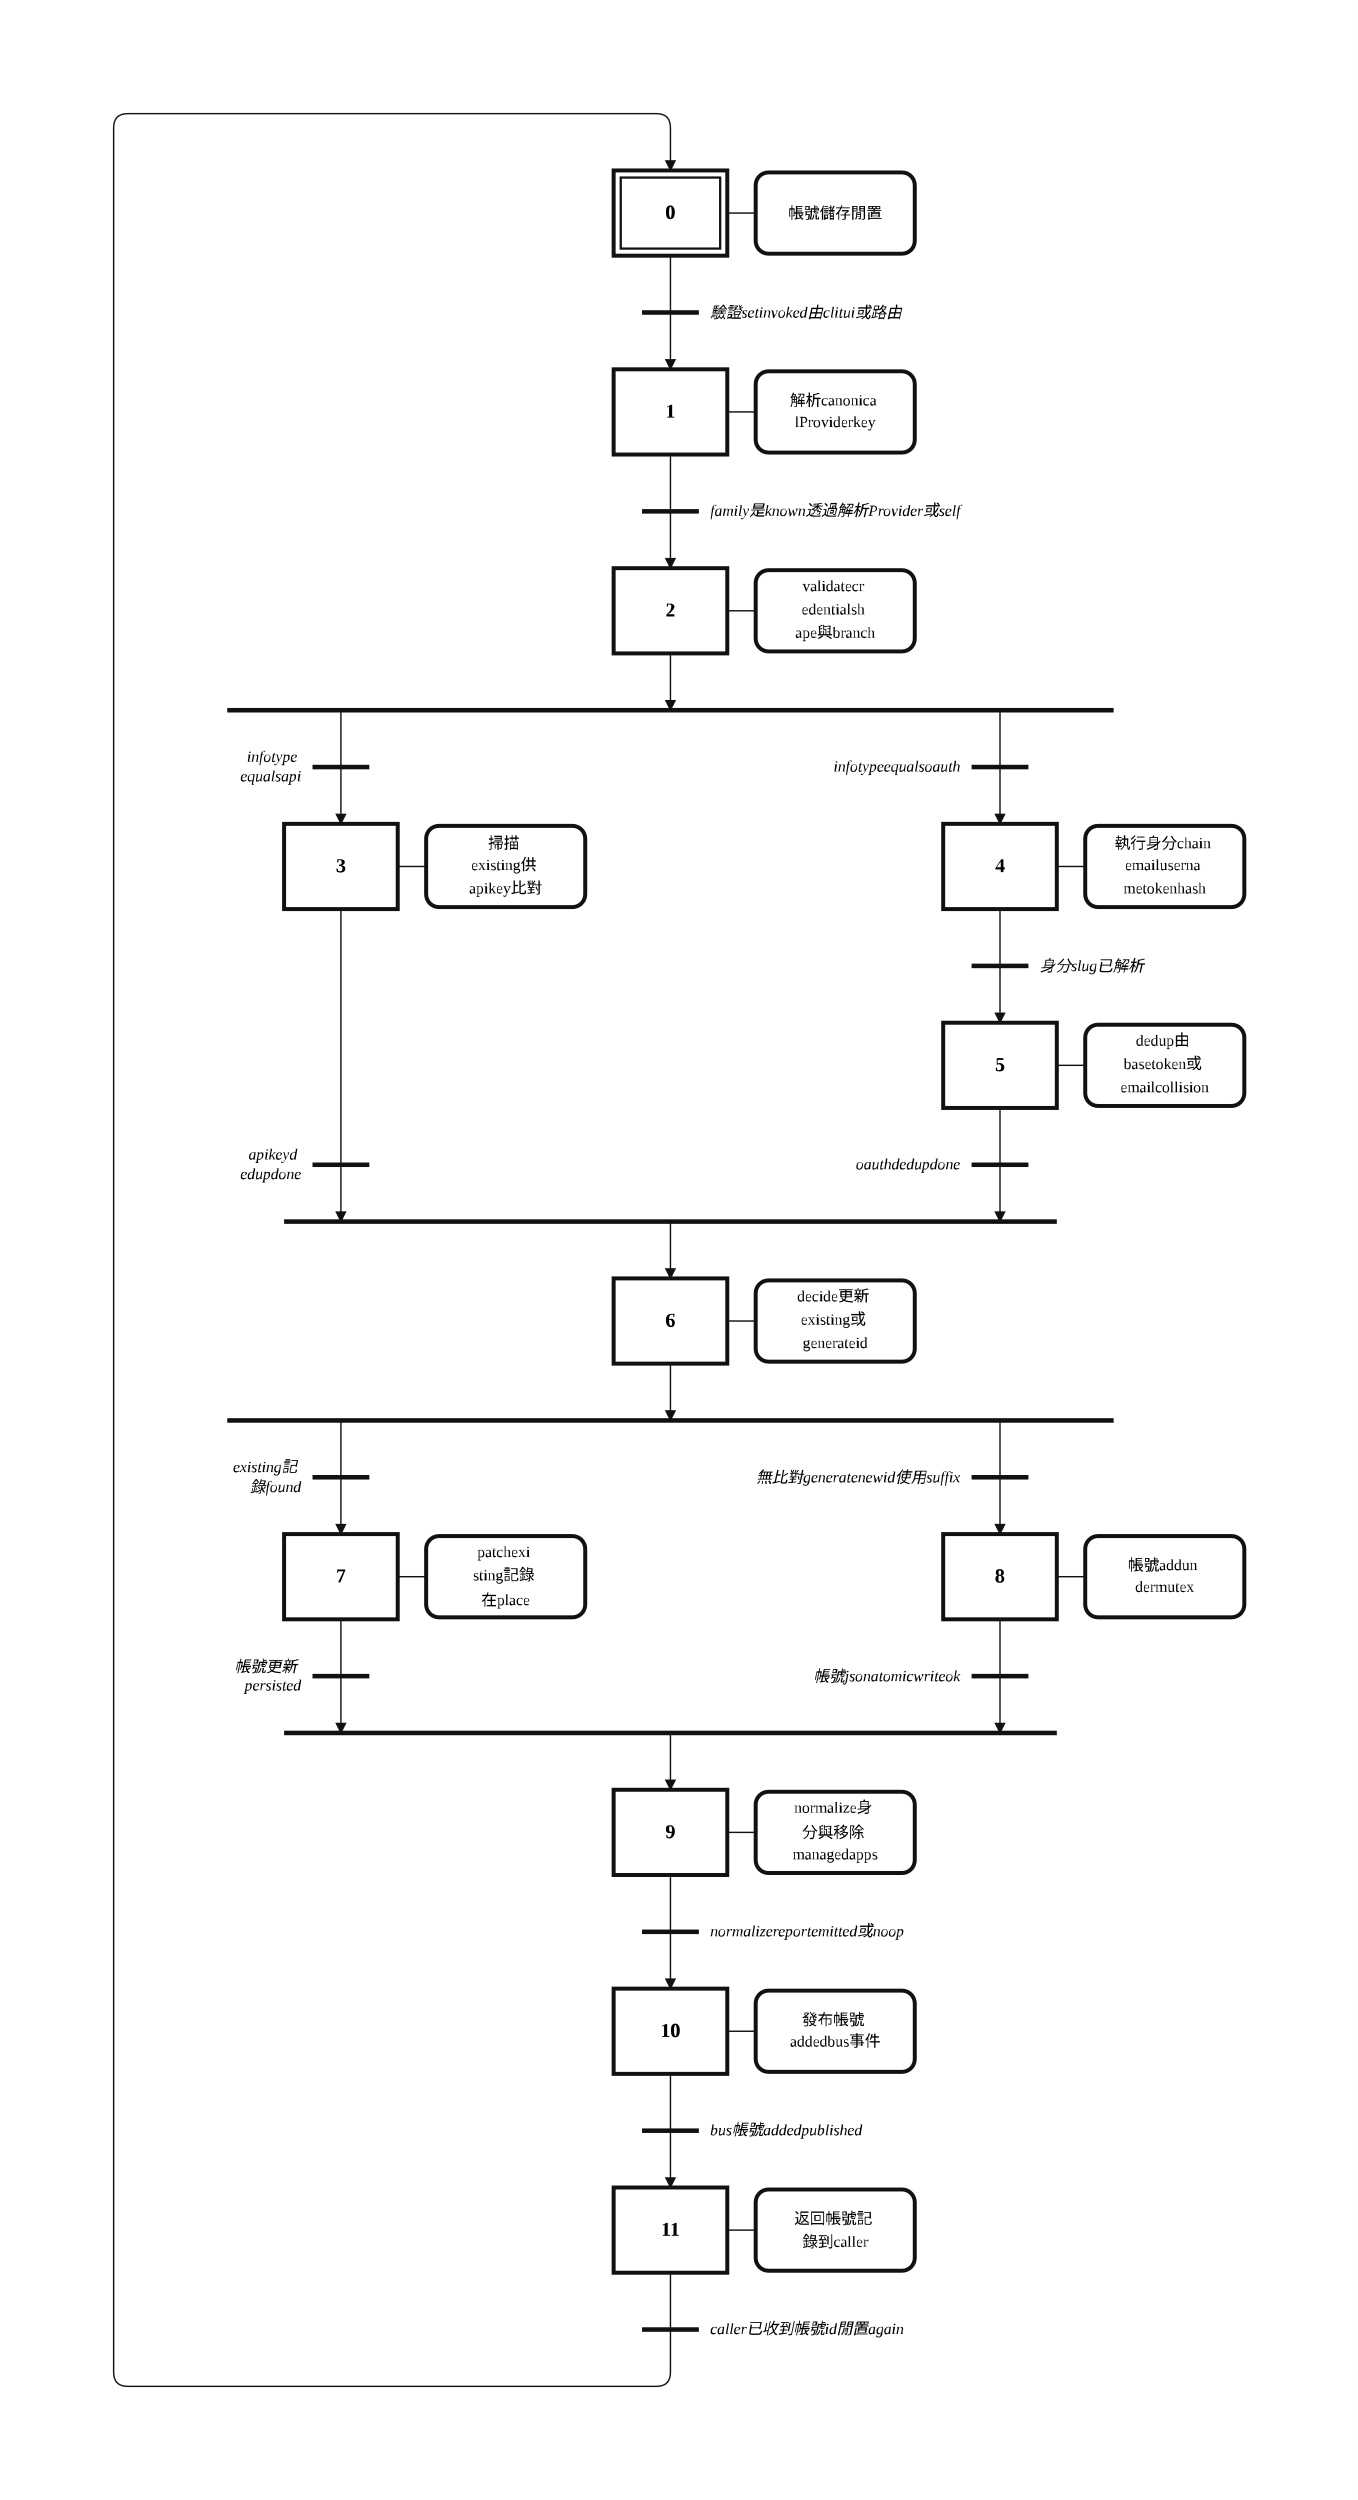
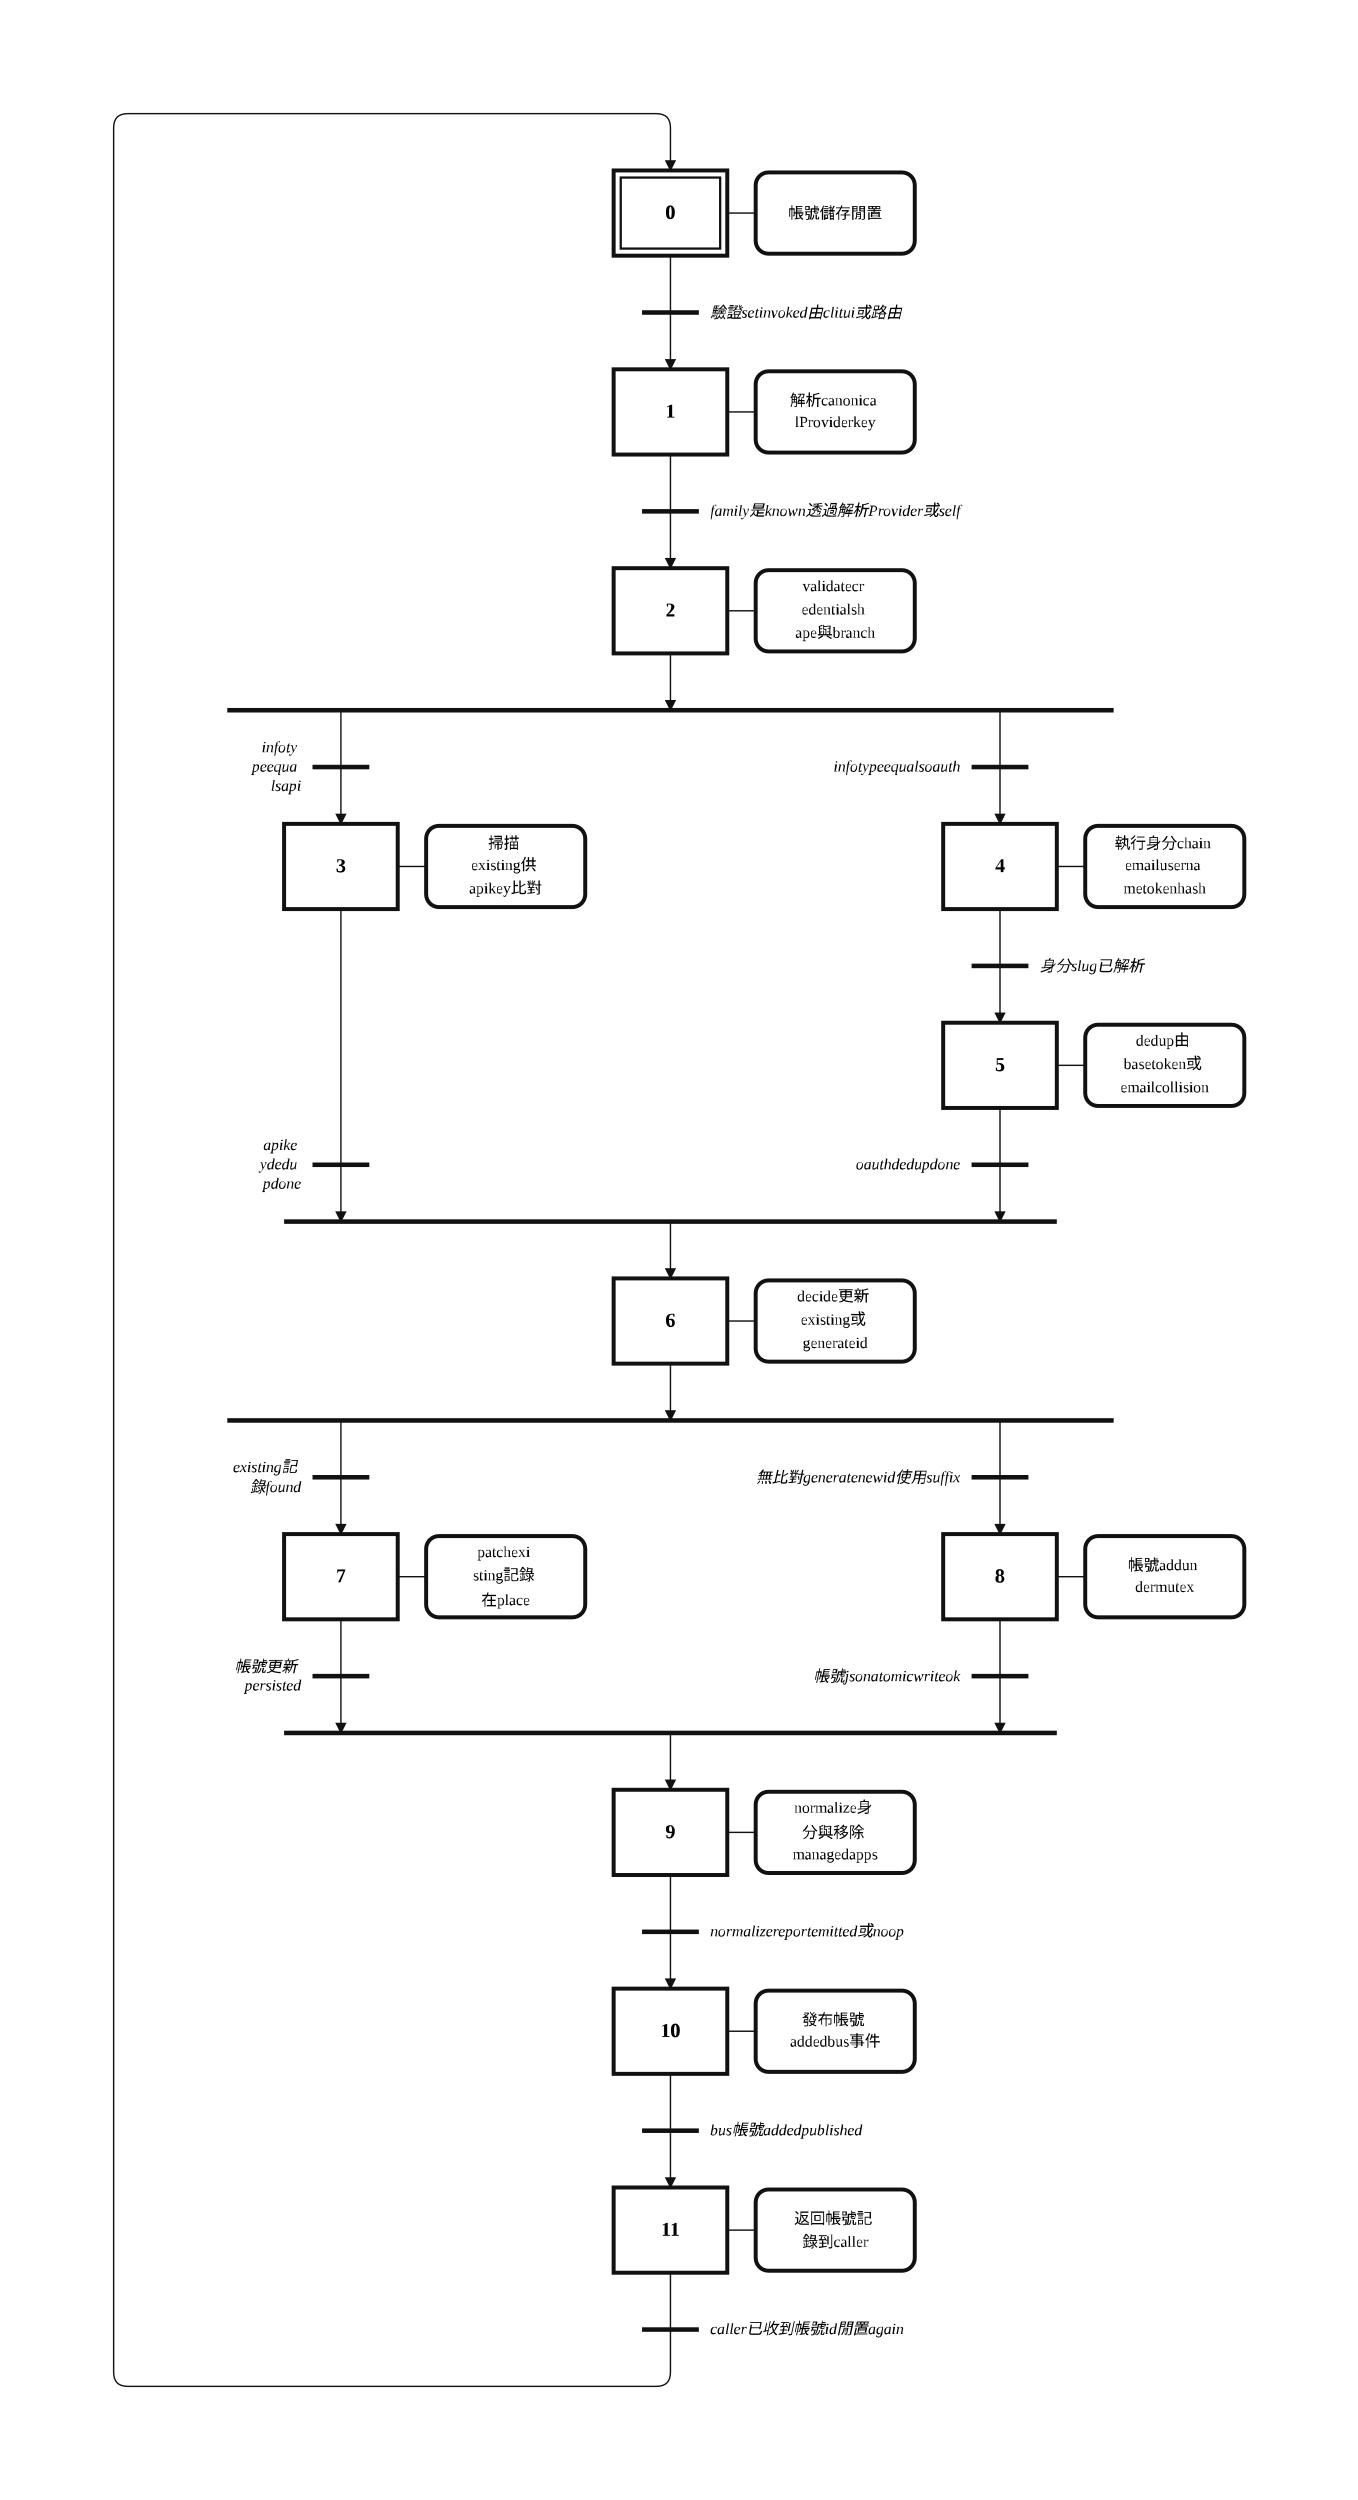
<svg xmlns="http://www.w3.org/2000/svg" width="956" height="1760" viewBox="-2.00 -2.00 47.80 88.00" role="img">
  <style>
.step{fill:#fff;stroke:#111;stroke-width:.14}.step-inner{fill:none;stroke:#111;stroke-width:.08}
.action{fill:#fff;stroke:#111;stroke-width:.14}.gate{stroke:#111;stroke-width:.16}
.edge{fill:none;stroke:#111;stroke-width:.05;stroke-linecap:round;stroke-linejoin:round}.edge-arrow{marker-end:url(#arrow)}
.flyover-mask{stroke:#fff;stroke-width:.12;stroke-linecap:round}
.flyover{fill:none;stroke:#111;stroke-width:.05;stroke-linecap:round}
.junction{fill:#111;stroke:#111;stroke-width:0}.branch-junction{fill:#fff;stroke:#111;stroke-width:.08}
.assoc{stroke:#111;stroke-width:.05}.label{font:bold .7px 'Times New Roman', 'BiauKai', 'DFKai-SB', serif;text-anchor:middle;dominant-baseline:middle}
.action-label{font:.55px 'Times New Roman', 'BiauKai', 'DFKai-SB', serif;text-anchor:middle;dominant-baseline:middle}.gate-label{font:italic .55px 'Times New Roman', 'BiauKai', 'DFKai-SB', serif;text-anchor:start;dominant-baseline:middle}.gate-label-left{font:italic .55px 'Times New Roman', 'BiauKai', 'DFKai-SB', serif;text-anchor:end;dominant-baseline:middle}
</style>
  <defs>
    <marker id="arrow" markerWidth="0.4" markerHeight="0.4" refX="0.36" refY="0.2" orient="auto" markerUnits="userSpaceOnUse">
      <path d="M 0 0 L 0.4 0.2 L 0 0.4 z" fill="#111" />
    </marker>
  </defs>
  <rect x="-2.00" y="-2.00" width="47.80" height="88.00" fill="white" />
  <path class="edge" d="M 21.60 7.00 L 21.60 9.00" />
  <path class="edge edge-arrow" d="M 21.60 9.00 L 21.60 11.00" />
  <path class="edge" d="M 21.60 14.00 L 21.60 16.00" />
  <path class="edge edge-arrow" d="M 21.60 16.00 L 21.60 18.00" />
  <path class="edge edge-arrow" d="M 21.60 21.00 L 21.60 23.00" />
  <path class="edge edge-arrow" d="M 10.00 23.00 L 10.00 24.50 Q 10.00 25.00 10.00 25.50 L 10.00 27.00" />
  <path class="edge edge-arrow" d="M 33.20 23.00 L 33.20 24.50 Q 33.20 25.00 33.20 25.50 L 33.20 27.00" />
  <path class="edge edge-arrow" d="M 10.00 30.00 L 10.00 41.00" />
  <path class="edge edge-arrow" d="M 21.60 41.00 L 21.60 43.00" />
  <path class="edge" d="M 33.20 30.00 L 33.20 32.00" />
  <path class="edge edge-arrow" d="M 33.20 32.00 L 33.20 34.00" />
  <path class="edge edge-arrow" d="M 33.20 37.00 L 33.20 41.00" />
  <path class="edge edge-arrow" d="M 21.60 46.00 L 21.60 48.00" />
  <path class="edge edge-arrow" d="M 10.00 48.00 L 10.00 49.50 Q 10.00 50.00 10.00 50.50 L 10.00 52.00" />
  <path class="edge edge-arrow" d="M 33.20 48.00 L 33.20 49.50 Q 33.20 50.00 33.20 50.50 L 33.20 52.00" />
  <path class="edge edge-arrow" d="M 10.00 55.00 L 10.00 59.00" />
  <path class="edge edge-arrow" d="M 21.60 59.00 L 21.60 61.00" />
  <path class="edge edge-arrow" d="M 33.20 55.00 L 33.20 59.00" />
  <path class="edge" d="M 21.60 64.00 L 21.60 66.00" />
  <path class="edge edge-arrow" d="M 21.60 66.00 L 21.60 68.00" />
  <path class="edge" d="M 21.60 71.00 L 21.60 73.00" />
  <path class="edge edge-arrow" d="M 21.60 73.00 L 21.60 75.00" />
  <path class="edge" d="M 21.60 78.00 L 21.60 80.00" />
  <path class="edge edge-arrow" d="M 21.60 80.00 L 21.60 81.50 Q 21.60 82.00 21.10 82.00 L 2.50 82.00 Q 2.00 82.00 2.00 81.50 L 2.00 2.50 Q 2.00 2.00 2.50 2.00 L 21.10 2.00 Q 21.60 2.00 21.60 2.50 L 21.60 4.00" />
  <rect class="step" x="19.60" y="4.00" width="4.00" height="3.00" />
  <rect class="step-inner" x="19.85" y="4.25" width="3.50" height="2.50" />
  <text class="label" x="21.60" y="5.50">0</text>
  <rect class="step" x="19.60" y="11.00" width="4.00" height="3.00" />
  <text class="label" x="21.60" y="12.50">1</text>
  <rect class="step" x="19.60" y="18.00" width="4.00" height="3.00" />
  <text class="label" x="21.60" y="19.50">2</text>
  <rect class="step" x="8.00" y="27.00" width="4.00" height="3.00" />
  <text class="label" x="10.00" y="28.50">3</text>
  <rect class="step" x="31.20" y="27.00" width="4.00" height="3.00" />
  <text class="label" x="33.20" y="28.50">4</text>
  <rect class="step" x="31.20" y="34.00" width="4.00" height="3.00" />
  <text class="label" x="33.20" y="35.50">5</text>
  <rect class="step" x="19.60" y="43.00" width="4.00" height="3.00" />
  <text class="label" x="21.60" y="44.50">6</text>
  <rect class="step" x="8.00" y="52.00" width="4.00" height="3.00" />
  <text class="label" x="10.00" y="53.50">7</text>
  <rect class="step" x="31.20" y="52.00" width="4.00" height="3.00" />
  <text class="label" x="33.20" y="53.50">8</text>
  <rect class="step" x="19.60" y="61.00" width="4.00" height="3.00" />
  <text class="label" x="21.60" y="62.50">9</text>
  <rect class="step" x="19.60" y="68.00" width="4.00" height="3.00" />
  <text class="label" x="21.60" y="69.50">10</text>
  <rect class="step" x="19.60" y="75.00" width="4.00" height="3.00" />
  <text class="label" x="21.60" y="76.50">11</text>
  <line class="assoc" x1="23.60" y1="5.50" x2="24.60" y2="5.50" />
  <rect class="action" x="24.60" y="4.07" width="5.60" height="2.86" rx="0.45" ry="0.45" />
  <text class="action-label" x="27.40" y="5.50">
    <tspan x="27.40" dy="0">帳號儲存閒置</tspan>
  </text>
  <line class="assoc" x1="23.60" y1="12.50" x2="24.60" y2="12.50" />
  <rect class="action" x="24.60" y="11.07" width="5.60" height="2.86" rx="0.45" ry="0.45" />
  <text class="action-label" x="27.40" y="12.09">
    <tspan x="27.40" dy="0">解析canonica</tspan>
    <tspan x="27.40" dy="0.82">lProviderkey</tspan>
  </text>
  <line class="assoc" x1="23.60" y1="19.50" x2="24.60" y2="19.50" />
  <rect class="action" x="24.60" y="18.07" width="5.60" height="2.86" rx="0.45" ry="0.45" />
  <text class="action-label" x="27.40" y="18.68">
    <tspan x="27.40" dy="0">validatecr</tspan>
    <tspan x="27.40" dy="0.82">edentialsh</tspan>
    <tspan x="27.40" dy="0.82">ape與branch</tspan>
  </text>
  <line class="assoc" x1="12.00" y1="28.50" x2="13.00" y2="28.50" />
  <rect class="action" x="13.00" y="27.07" width="5.60" height="2.86" rx="0.45" ry="0.45" />
  <text class="action-label" x="15.80" y="27.68">
    <tspan x="15.80" dy="0">掃描</tspan>
    <tspan x="15.80" dy="0.82">existing供</tspan>
    <tspan x="15.80" dy="0.82">apikey比對</tspan>
  </text>
  <line class="assoc" x1="35.20" y1="28.50" x2="36.20" y2="28.50" />
  <rect class="action" x="36.20" y="27.07" width="5.60" height="2.86" rx="0.45" ry="0.45" />
  <text class="action-label" x="39.00" y="27.68">
    <tspan x="39.00" dy="0">執行身分chain</tspan>
    <tspan x="39.00" dy="0.82">emailuserna</tspan>
    <tspan x="39.00" dy="0.82">metokenhash</tspan>
  </text>
  <line class="assoc" x1="35.20" y1="35.50" x2="36.20" y2="35.50" />
  <rect class="action" x="36.20" y="34.07" width="5.60" height="2.86" rx="0.45" ry="0.45" />
  <text class="action-label" x="39.00" y="34.68">
    <tspan x="39.00" dy="0">dedup由</tspan>
    <tspan x="39.00" dy="0.82">basetoken或</tspan>
    <tspan x="39.00" dy="0.82">emailcollision</tspan>
  </text>
  <line class="assoc" x1="23.60" y1="44.50" x2="24.60" y2="44.50" />
  <rect class="action" x="24.60" y="43.07" width="5.60" height="2.86" rx="0.45" ry="0.45" />
  <text class="action-label" x="27.40" y="43.68">
    <tspan x="27.40" dy="0">decide更新</tspan>
    <tspan x="27.40" dy="0.82">existing或</tspan>
    <tspan x="27.40" dy="0.82">generateid</tspan>
  </text>
  <line class="assoc" x1="12.00" y1="53.50" x2="13.00" y2="53.50" />
  <rect class="action" x="13.00" y="52.07" width="5.60" height="2.86" rx="0.45" ry="0.45" />
  <text class="action-label" x="15.80" y="52.68">
    <tspan x="15.80" dy="0">patchexi</tspan>
    <tspan x="15.80" dy="0.82">sting記錄</tspan>
    <tspan x="15.80" dy="0.82">在place</tspan>
  </text>
  <line class="assoc" x1="35.20" y1="53.50" x2="36.20" y2="53.50" />
  <rect class="action" x="36.20" y="52.07" width="5.60" height="2.86" rx="0.45" ry="0.45" />
  <text class="action-label" x="39.00" y="53.09">
    <tspan x="39.00" dy="0">帳號addun</tspan>
    <tspan x="39.00" dy="0.82">dermutex</tspan>
  </text>
  <line class="assoc" x1="23.60" y1="62.50" x2="24.60" y2="62.50" />
  <rect class="action" x="24.60" y="61.07" width="5.60" height="2.86" rx="0.45" ry="0.45" />
  <text class="action-label" x="27.40" y="61.68">
    <tspan x="27.40" dy="0">normalize身</tspan>
    <tspan x="27.40" dy="0.82">分與移除</tspan>
    <tspan x="27.40" dy="0.82">managedapps</tspan>
  </text>
  <line class="assoc" x1="23.60" y1="69.50" x2="24.60" y2="69.50" />
  <rect class="action" x="24.60" y="68.07" width="5.60" height="2.86" rx="0.45" ry="0.45" />
  <text class="action-label" x="27.40" y="69.09">
    <tspan x="27.40" dy="0">發布帳號</tspan>
    <tspan x="27.40" dy="0.82">addedbus事件</tspan>
  </text>
  <line class="assoc" x1="23.60" y1="76.50" x2="24.60" y2="76.50" />
  <rect class="action" x="24.60" y="75.07" width="5.60" height="2.86" rx="0.45" ry="0.45" />
  <text class="action-label" x="27.40" y="76.09">
    <tspan x="27.40" dy="0">返回帳號記</tspan>
    <tspan x="27.40" dy="0.82">錄到caller</tspan>
  </text>
  <line class="gate" x1="20.60" y1="9.00" x2="22.60" y2="9.00" />
  <text class="gate-label" x="23.00" y="9.00">
    <tspan x="23.00" dy="0">驗證setinvoked由clitui或路由</tspan>
  </text>
  <line class="gate" x1="20.60" y1="16.00" x2="22.60" y2="16.00" />
  <text class="gate-label" x="23.00" y="16.00">
    <tspan x="23.00" dy="0">family是known透過解析Provider或self</tspan>
  </text>
  <line class="gate" x1="6.00" y1="23.00" x2="37.20" y2="23.00" />
  <line class="gate" x1="8.00" y1="41.00" x2="35.20" y2="41.00" />
  <line class="gate" x1="32.20" y1="32.00" x2="34.20" y2="32.00" />
  <text class="gate-label" x="34.60" y="32.00">
    <tspan x="34.60" dy="0">身分slug已解析</tspan>
  </text>
  <line class="gate" x1="6.00" y1="48.00" x2="37.20" y2="48.00" />
  <line class="gate" x1="8.00" y1="59.00" x2="35.20" y2="59.00" />
  <line class="gate" x1="20.60" y1="66.00" x2="22.60" y2="66.00" />
  <text class="gate-label" x="23.00" y="66.00">
    <tspan x="23.00" dy="0">normalizereportemitted或noop</tspan>
  </text>
  <line class="gate" x1="20.60" y1="73.00" x2="22.60" y2="73.00" />
  <text class="gate-label" x="23.00" y="73.00">
    <tspan x="23.00" dy="0">bus帳號addedpublished</tspan>
  </text>
  <line class="gate" x1="20.60" y1="80.00" x2="22.60" y2="80.00" />
  <text class="gate-label" x="23.00" y="80.00">
    <tspan x="23.00" dy="0">caller已收到帳號id閒置again</tspan>
  </text>
  <line class="gate" x1="9.00" y1="25.00" x2="11.00" y2="25.00" />
-   <text class="gate-label-left" x="8.60" y="24.66">
-     <tspan x="8.60" dy="0">infotype</tspan>
-     <tspan x="8.60" dy="0.68">equalsapi</tspan>
+   <text class="gate-label-left" x="8.60" y="24.32">
+     <tspan x="8.60" dy="0">infoty</tspan>
+     <tspan x="8.60" dy="0.68">peequa</tspan>
+     <tspan x="8.60" dy="0.68">lsapi</tspan>
  </text>
  <line class="gate" x1="32.20" y1="25.00" x2="34.20" y2="25.00" />
  <text class="gate-label-left" x="31.80" y="25.00">
    <tspan x="31.80" dy="0">infotypeequalsoauth</tspan>
  </text>
  <line class="gate" x1="9.00" y1="39.00" x2="11.00" y2="39.00" />
-   <text class="gate-label-left" x="8.60" y="38.66">
-     <tspan x="8.60" dy="0">apikeyd</tspan>
-     <tspan x="8.60" dy="0.68">edupdone</tspan>
+   <text class="gate-label-left" x="8.60" y="38.32">
+     <tspan x="8.60" dy="0">apike</tspan>
+     <tspan x="8.60" dy="0.68">ydedu</tspan>
+     <tspan x="8.60" dy="0.68">pdone</tspan>
  </text>
  <line class="gate" x1="32.20" y1="39.00" x2="34.20" y2="39.00" />
  <text class="gate-label-left" x="31.80" y="39.00">
    <tspan x="31.80" dy="0">oauthdedupdone</tspan>
  </text>
  <line class="gate" x1="9.00" y1="50.00" x2="11.00" y2="50.00" />
  <text class="gate-label-left" x="8.60" y="49.66">
    <tspan x="8.60" dy="0">existing記</tspan>
    <tspan x="8.60" dy="0.68">錄found</tspan>
  </text>
  <line class="gate" x1="32.20" y1="50.00" x2="34.20" y2="50.00" />
  <text class="gate-label-left" x="31.80" y="50.00">
    <tspan x="31.80" dy="0">無比對generatenewid使用suffix</tspan>
  </text>
  <line class="gate" x1="9.00" y1="57.00" x2="11.00" y2="57.00" />
  <text class="gate-label-left" x="8.60" y="56.66">
    <tspan x="8.60" dy="0">帳號更新</tspan>
    <tspan x="8.60" dy="0.68">persisted</tspan>
  </text>
  <line class="gate" x1="32.20" y1="57.00" x2="34.20" y2="57.00" />
  <text class="gate-label-left" x="31.80" y="57.00">
    <tspan x="31.80" dy="0">帳號jsonatomicwriteok</tspan>
  </text>
</svg>
